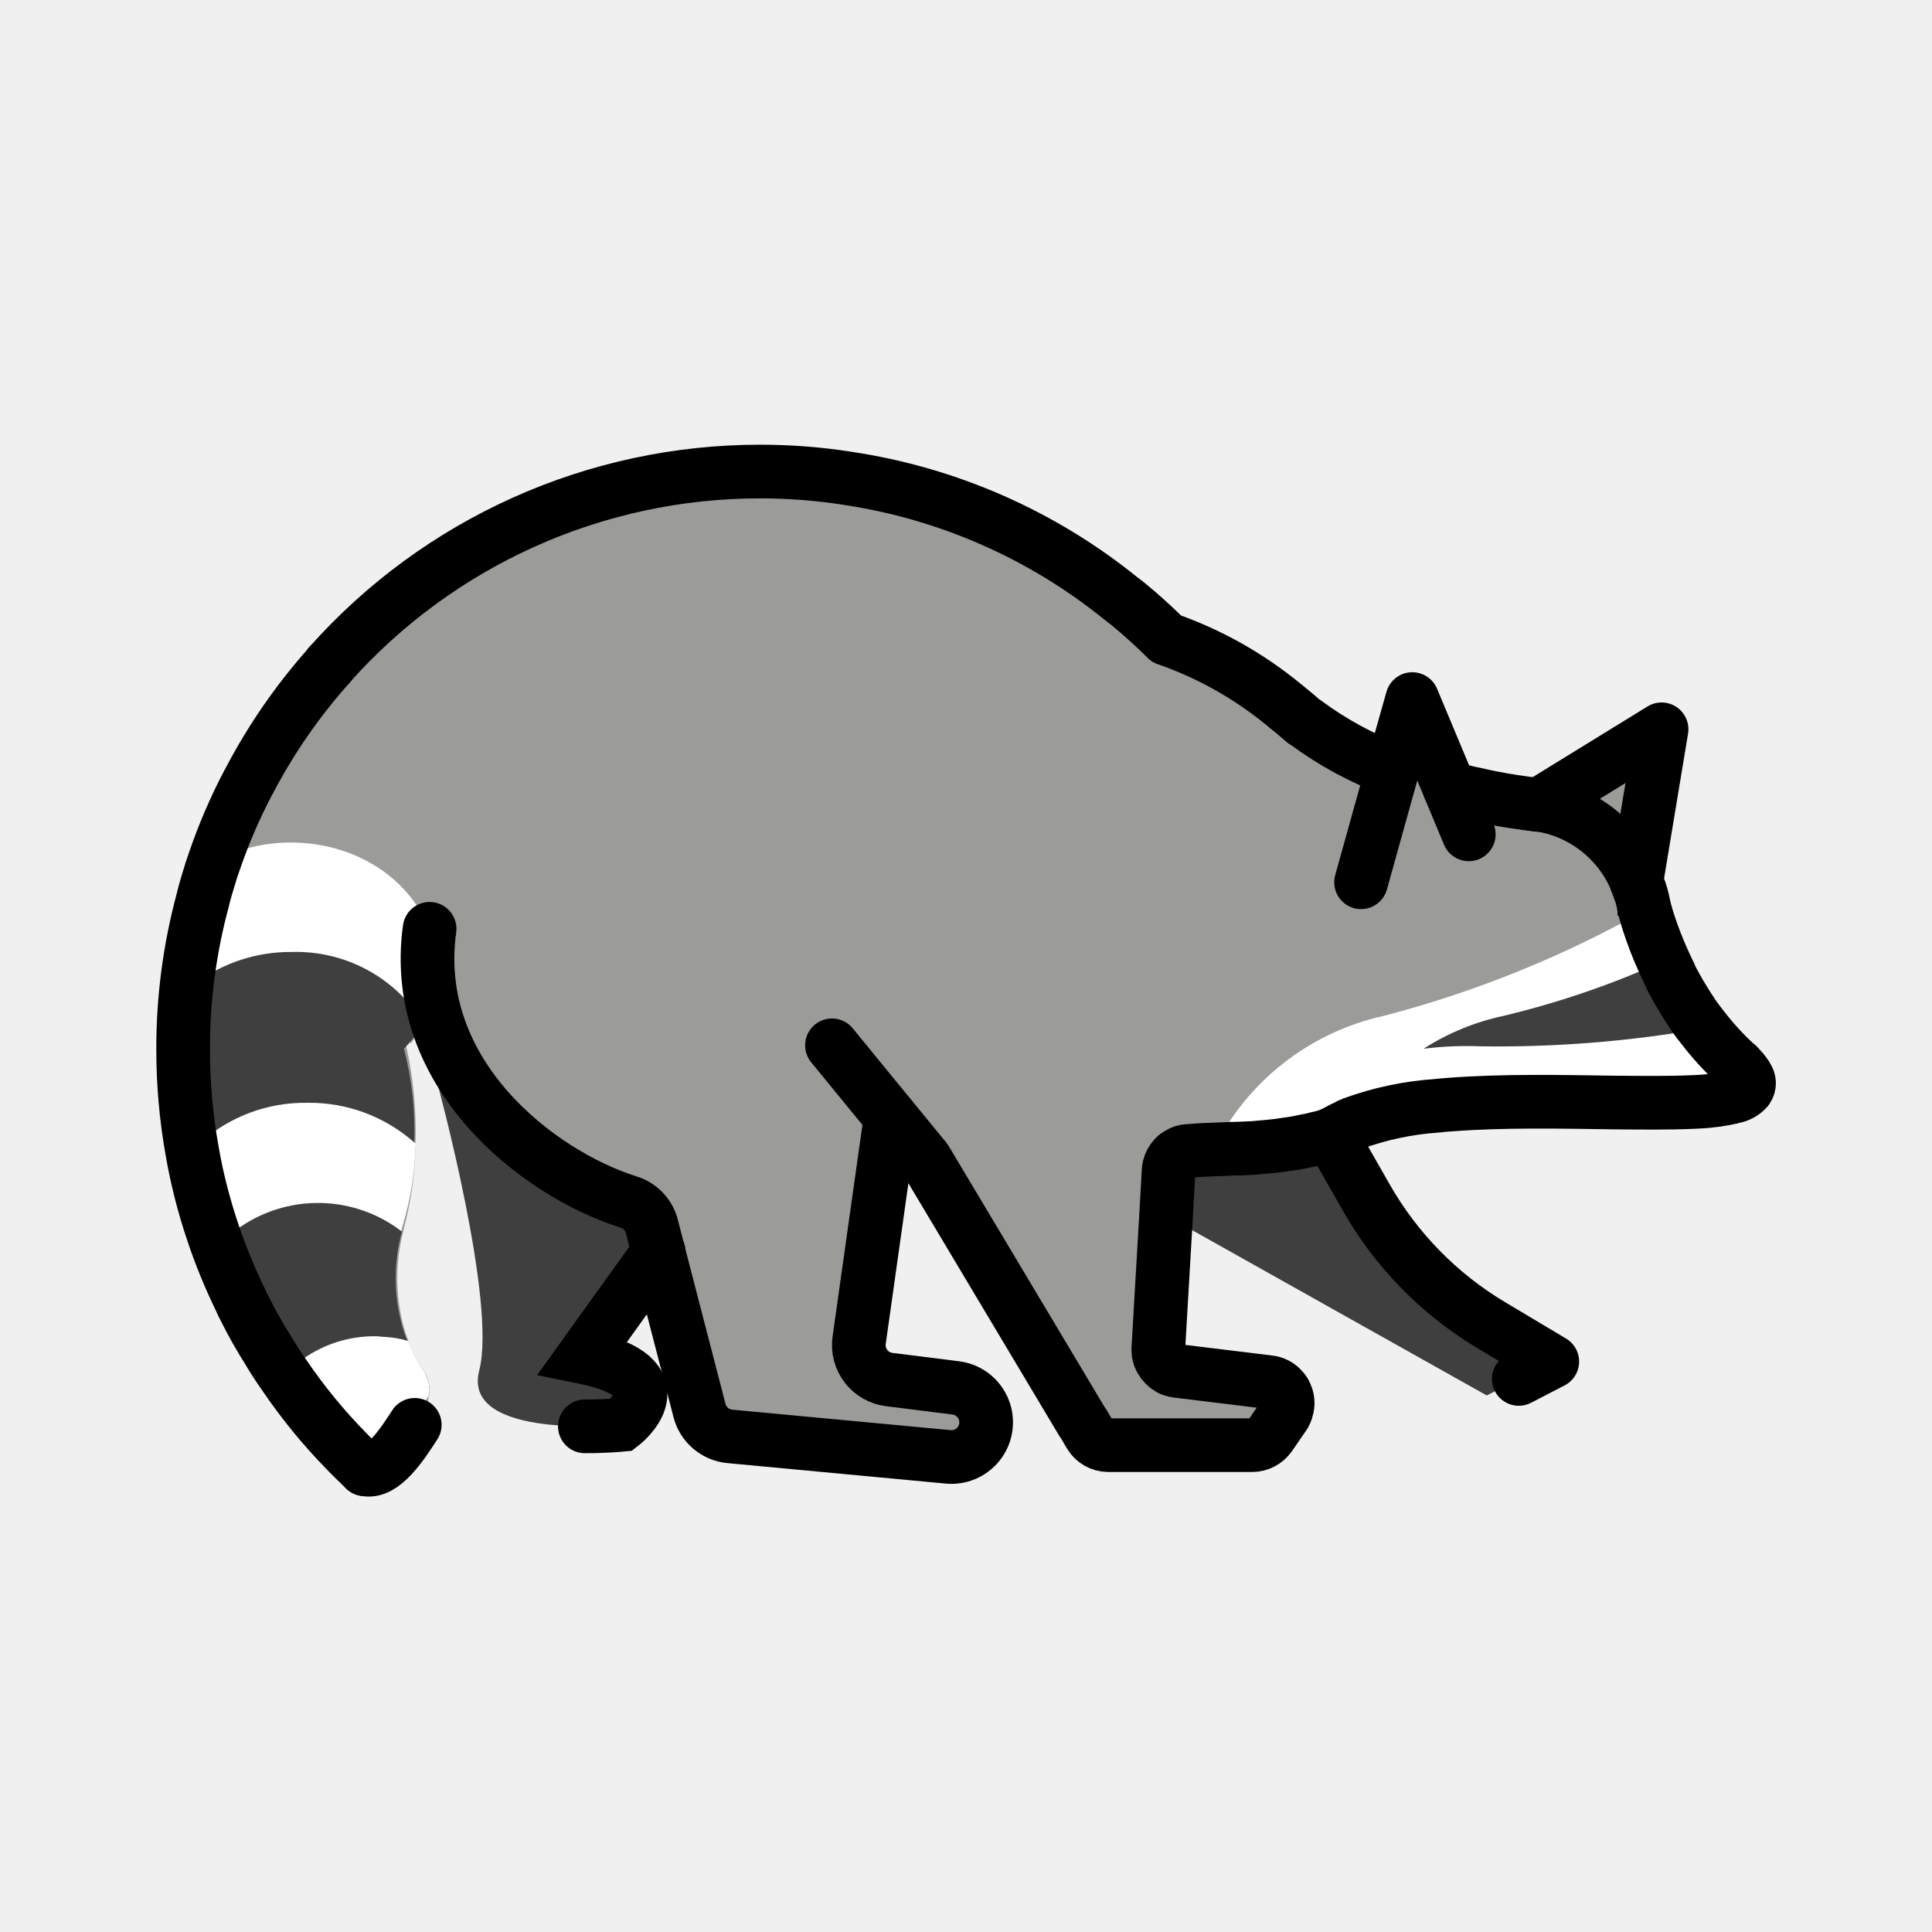
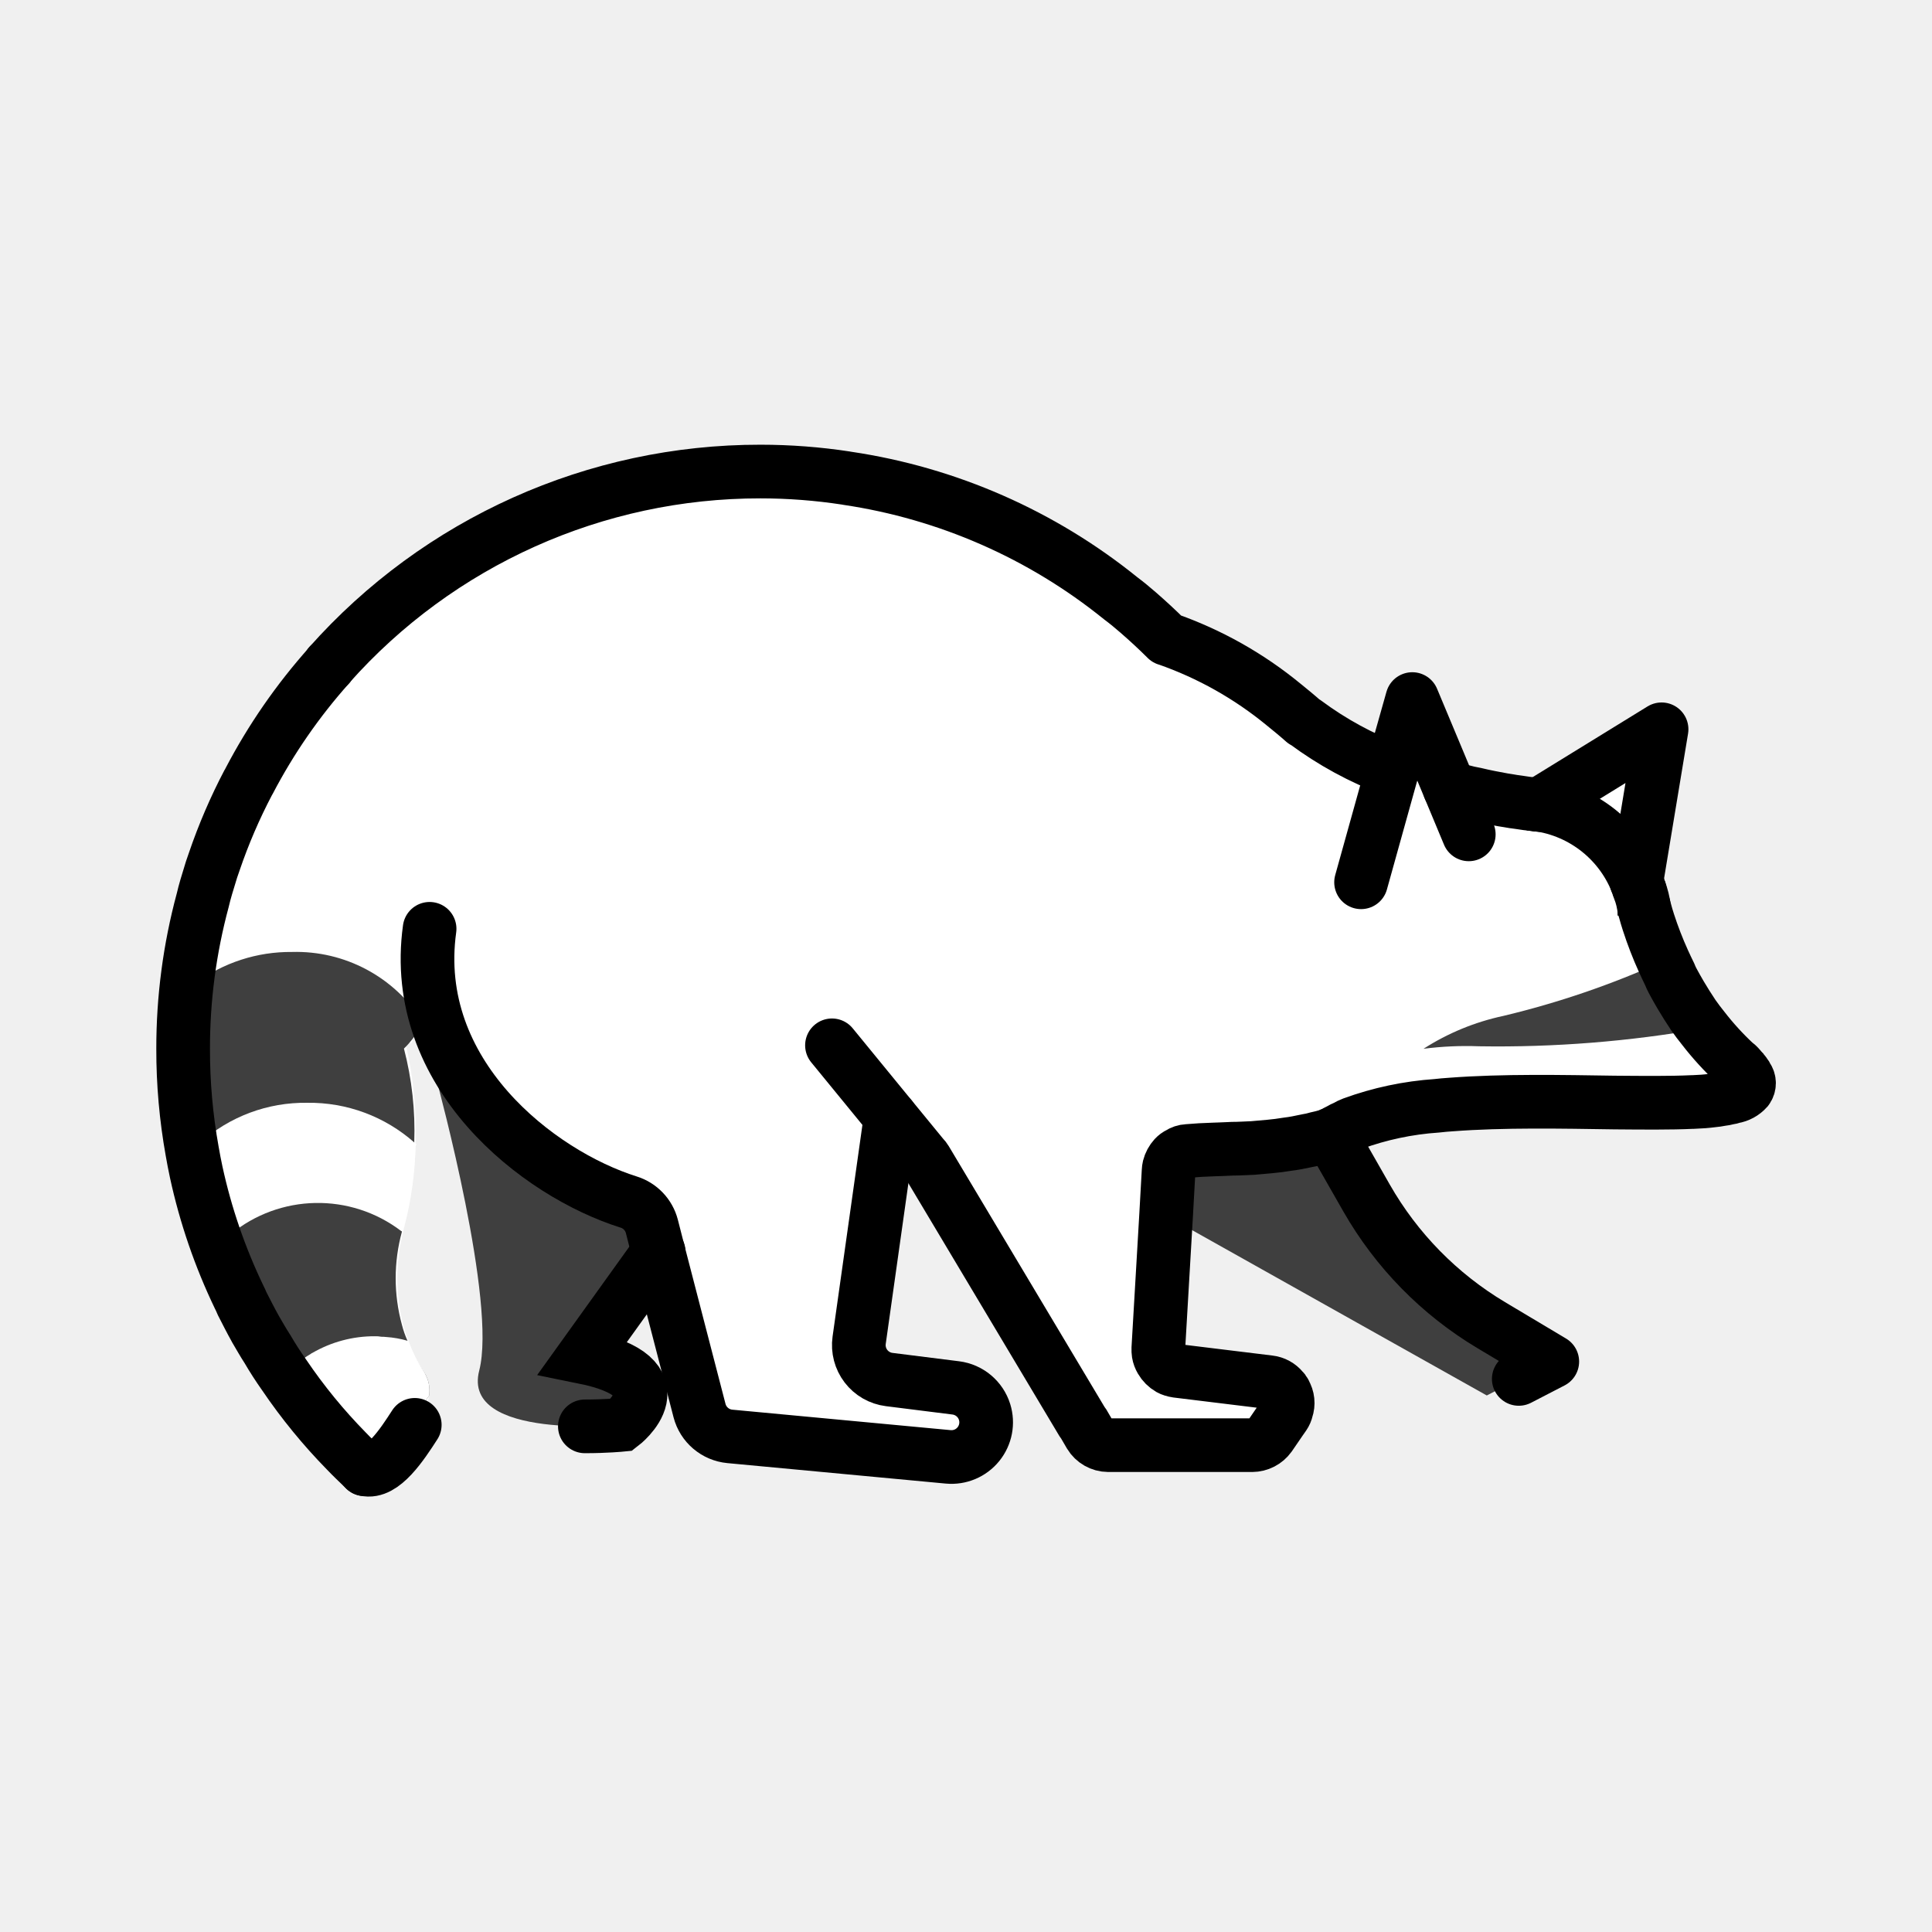
<svg xmlns="http://www.w3.org/2000/svg" viewBox="0 0 72 72" fill="none">
  <g id="color">
-     <path fill="#9b9b9a" d="M51.894,28.685a13.211,13.211,0,0,1-3.246-1.768.071.071,0,0,1-.037-.019.029.029,0,0,0-.019-.009c-.253-.225-.505-.43-.748-.627a17.947,17.947,0,0,0-5.426-3.433,1.897,1.897,0,0,1-.655-.533.13.13,0,0,1-.028-.037C38.872,18.648,30.64,16.777,25.57,17.319a14.122,14.122,0,0,0-1.777.309h-.028c-.449.009-9.345,1.207-14.481,11.478a.206.206,0,0,0-.028.047A27.688,27.688,0,0,0,7.881,32.408l-.196.645c-.047.168-.094.327-.131.496-1.029,4.471.112,11.272,1.955,15.959.009.009.009.009.009.019,1.188,2.984,2.657,5.107,4.041,5.192.823.066,1.628-.617,2.301-2.292a1.402,1.402,0,0,0,.131-.412,1.313,1.313,0,0,0-.206-.926,4.895,4.895,0,0,1-.561-1.113,4.973,4.973,0,0,1-.197-.599,6.988,6.988,0,0,1,0-3.48c.009-.066.028-.131.047-.206a12.905,12.905,0,0,0,.412-2.984.315.315,0,0,0,0-.093,14.445,14.445,0,0,0-.327-3.536c-.084-.384-.159-.636-.178-.72.103.178.215.365.327.533a4.623,4.623,0,0,0,.468-.776,4.664,4.664,0,0,1,.468,2.039v.019a14.104,14.104,0,0,0,7.119,4.621,1.335,1.335,0,0,1,.935.926l.234.945,1.534,5.903a1.297,1.297,0,0,0,1.132.964l8.138.767a1.297,1.297,0,0,0,1.413-1.291,1.41,1.41,0,0,0-.056-.384,1.291,1.291,0,0,0-1.076-.898l-2.479-.318a1.286,1.286,0,0,1-1.123-1.459l1.169-8.316,1.197,1.45a1.032,1.032,0,0,0,.131.168l1.095,1.833,4.715,7.895.066.093a2.094,2.094,0,0,0,1.637.786h3.957a2.095,2.095,0,0,0,1.721-.898l.019-.028.122-.187a.981.981,0,0,0,.066-.103.524.524,0,0,0,.037-.112.739.739,0,0,0-.066-.627v-.009a.321.321,0,0,0-.084-.112.751.751,0,0,0-.496-.271l-3.442-.421a.984.984,0,0,1-.159-.037.579.579,0,0,1-.112-.047.864.864,0,0,1-.318-.318.589.589,0,0,1-.094-.253.29.29,0,0,1-.009-.094.258.258,0,0,1-.009-.084l.29-4.958.094-1.665a.375.375,0,0,1,.028-.14.864.864,0,0,1,.197-.365.581.581,0,0,1,.178-.131.607.607,0,0,1,.309-.103c.327-.028.655-.047.973-.056.084,0,.168-.009.253-.009.15-.009.299-.009.449-.019.243,0,.505-.019.767-.028.206-.019.412-.037.627-.056s.43-.047.655-.084c.234-.028.477-.075.73-.131a3.05,3.05,0,0,0,.374-.084c.131-.028.271-.066.412-.103a.388.388,0,0,0,.093-.037.343.343,0,0,0,.103-.047,2.436,2.436,0,0,1,.225-.122,3.04,3.04,0,0,1,.496-.243,11.381,11.381,0,0,1,3.134-.664c.178-.019.346-.037.524-.047,1.964-.15,4.163-.103,6.09-.075,1.085.009,2.086.019,2.9-.019h.037c.262-.009.505-.028.72-.056a3.048,3.048,0,0,0,.328-.047,1.75,1.75,0,0,0,.253-.047,1.016,1.016,0,0,0,.197-.047.886.886,0,0,0,.514-.281.409.409,0,0,0,0-.449.56.56,0,0,0-.084-.14l-.009-.009a.568.568,0,0,0-.122-.14,2.541,2.541,0,0,0-.225-.225c-.112-.103-.225-.215-.327-.318a2.474,2.474,0,0,1-.309-.318c-.196-.215-.374-.44-.552-.664-.131-.159-.253-.327-.374-.496q-.253-.379-.477-.758a5.097,5.097,0,0,1-.299-.533,2.406,2.406,0,0,1-.103-.225c-.084-.168-.159-.337-.234-.496-.084-.178-.15-.346-.225-.514-.131-.327-.243-.636-.337-.935-.047-.15-.094-.299-.131-.44-.009-.019-.009-.028-.019-.047v-.009a.333.333,0,0,0-.019-.093l-.15-.589c0-.009-.009-.028-.009-.037V33.147a1.848,1.848,0,0,0-.112-.29v-.028c-.037-.075-.066-.14-.103-.215a2.111,2.111,0,0,0-.103-.206,1.059,1.059,0,0,0-.112-.197,2.237,2.237,0,0,0-.122-.196,1.873,1.873,0,0,0-.122-.168,4.633,4.633,0,0,0-.337-.412c-.019-.019-.028-.037-.047-.047-.075-.075-.14-.15-.215-.215,1.076.728,2.099-1.517.954-2.32-.849-.682-2.168,1.327-1.515,1.89-.009-.019-.019-.028-.037-.028a2.228,2.228,0,0,0-.197-.122c-.019-.019-.037-.037-.056-.028a2.097,2.097,0,0,0-.374-.206,5.101,5.101,0,0,0-.524-.206.056.056,0,0,1-.037-.009,4.155,4.155,0,0,0-.589-.14.806.806,0,0,1-.103-.009c-.075-.009-.178-.019-.318-.037-.084-.009-.178-.019-.281-.037s-.206-.028-.327-.047h-.009c-.122-.019-.262-.047-.402-.066-.309-.056-.664-.122-1.048-.215a4.572,4.572,0,0,1-.458-.103c-.159-.037-.327-.075-.486-.122l-1.385-3.316Z" />
+     <path fill="#fff" d="M51.894,28.685a13.211,13.211,0,0,1-3.246-1.768.071.071,0,0,1-.037-.019.029.029,0,0,0-.019-.009c-.253-.225-.505-.43-.748-.627a17.947,17.947,0,0,0-5.426-3.433,1.897,1.897,0,0,1-.655-.533.13.13,0,0,1-.028-.037C38.872,18.648,30.64,16.777,25.57,17.319a14.122,14.122,0,0,0-1.777.309h-.028c-.449.009-9.345,1.207-14.481,11.478a.206.206,0,0,0-.028.047A27.688,27.688,0,0,0,7.881,32.408l-.196.645c-.047.168-.094.327-.131.496-1.029,4.471.112,11.272,1.955,15.959.009.009.009.009.009.019,1.188,2.984,2.657,5.107,4.041,5.192.823.066,1.628-.617,2.301-2.292a1.402,1.402,0,0,0,.131-.412,1.313,1.313,0,0,0-.206-.926,4.895,4.895,0,0,1-.561-1.113,4.973,4.973,0,0,1-.197-.599,6.988,6.988,0,0,1,0-3.48c.009-.066.028-.131.047-.206a12.905,12.905,0,0,0,.412-2.984.315.315,0,0,0,0-.093,14.445,14.445,0,0,0-.327-3.536c-.084-.384-.159-.636-.178-.72.103.178.215.365.327.533a4.623,4.623,0,0,0,.468-.776,4.664,4.664,0,0,1,.468,2.039v.019a14.104,14.104,0,0,0,7.119,4.621,1.335,1.335,0,0,1,.935.926l.234.945,1.534,5.903a1.297,1.297,0,0,0,1.132.964l8.138.767a1.297,1.297,0,0,0,1.413-1.291,1.41,1.41,0,0,0-.056-.384,1.291,1.291,0,0,0-1.076-.898l-2.479-.318a1.286,1.286,0,0,1-1.123-1.459l1.169-8.316,1.197,1.45a1.032,1.032,0,0,0,.131.168l1.095,1.833,4.715,7.895.066.093a2.094,2.094,0,0,0,1.637.786h3.957a2.095,2.095,0,0,0,1.721-.898l.019-.028.122-.187a.981.981,0,0,0,.066-.103.524.524,0,0,0,.037-.112.739.739,0,0,0-.066-.627v-.009a.321.321,0,0,0-.084-.112.751.751,0,0,0-.496-.271l-3.442-.421a.984.984,0,0,1-.159-.037.579.579,0,0,1-.112-.047.864.864,0,0,1-.318-.318.589.589,0,0,1-.094-.253.29.29,0,0,1-.009-.094.258.258,0,0,1-.009-.084l.29-4.958.094-1.665a.375.375,0,0,1,.028-.14.864.864,0,0,1,.197-.365.581.581,0,0,1,.178-.131.607.607,0,0,1,.309-.103c.327-.028.655-.047.973-.056.084,0,.168-.009.253-.009.15-.009.299-.009.449-.019.243,0,.505-.019.767-.028.206-.019.412-.037.627-.056s.43-.047.655-.084c.234-.028.477-.075.73-.131a3.05,3.05,0,0,0,.374-.084c.131-.028.271-.066.412-.103a.388.388,0,0,0,.093-.037.343.343,0,0,0,.103-.047,2.436,2.436,0,0,1,.225-.122,3.04,3.04,0,0,1,.496-.243,11.381,11.381,0,0,1,3.134-.664c.178-.019.346-.037.524-.047,1.964-.15,4.163-.103,6.09-.075,1.085.009,2.086.019,2.9-.019h.037c.262-.009.505-.028.72-.056a3.048,3.048,0,0,0,.328-.047,1.75,1.75,0,0,0,.253-.047,1.016,1.016,0,0,0,.197-.047.886.886,0,0,0,.514-.281.409.409,0,0,0,0-.449.56.56,0,0,0-.084-.14l-.009-.009a.568.568,0,0,0-.122-.14,2.541,2.541,0,0,0-.225-.225c-.112-.103-.225-.215-.327-.318a2.474,2.474,0,0,1-.309-.318c-.196-.215-.374-.44-.552-.664-.131-.159-.253-.327-.374-.496q-.253-.379-.477-.758a5.097,5.097,0,0,1-.299-.533,2.406,2.406,0,0,1-.103-.225c-.084-.168-.159-.337-.234-.496-.084-.178-.15-.346-.225-.514-.131-.327-.243-.636-.337-.935-.047-.15-.094-.299-.131-.44-.009-.019-.009-.028-.019-.047v-.009a.333.333,0,0,0-.019-.093l-.15-.589c0-.009-.009-.028-.009-.037V33.147a1.848,1.848,0,0,0-.112-.29v-.028c-.037-.075-.066-.14-.103-.215a2.111,2.111,0,0,0-.103-.206,1.059,1.059,0,0,0-.112-.197,2.237,2.237,0,0,0-.122-.196,1.873,1.873,0,0,0-.122-.168,4.633,4.633,0,0,0-.337-.412c-.019-.019-.028-.037-.047-.047-.075-.075-.14-.15-.215-.215,1.076.728,2.099-1.517.954-2.32-.849-.682-2.168,1.327-1.515,1.89-.009-.019-.019-.028-.037-.028a2.228,2.228,0,0,0-.197-.122c-.019-.019-.037-.037-.056-.028a2.097,2.097,0,0,0-.374-.206,5.101,5.101,0,0,0-.524-.206.056.056,0,0,1-.037-.009,4.155,4.155,0,0,0-.589-.14.806.806,0,0,1-.103-.009c-.075-.009-.178-.019-.318-.037-.084-.009-.178-.019-.281-.037s-.206-.028-.327-.047h-.009c-.122-.019-.262-.047-.402-.066-.309-.056-.664-.122-1.048-.215a4.572,4.572,0,0,1-.458-.103c-.159-.037-.327-.075-.486-.122l-1.385-3.316Z" />
    <path fill="#fff" d="M50.403,41.874a5.155,5.155,0,0,0-.72.365.347.347,0,0,1-.103.047.398.398,0,0,1-.094.037,16.889,16.889,0,0,1-4.266.514,9.312,9.312,0,0,1,6.342-4.977,40.695,40.695,0,0,0,9.729-3.929,12.093,12.093,0,0,0,3.377,5.697C67.849,42.482,55.239,39.919,50.403,41.874Z" />
    <path fill="#3f3f3f" d="M63.471,38.328a44.034,44.034,0,0,1-8.344.664,12.49,12.49,0,0,0-2.077.093,8.983,8.983,0,0,1,2.975-1.225,33.044,33.044,0,0,0,5.959-2.039A11.171,11.171,0,0,0,63.471,38.328Z" />
    <path fill="#fff" d="M16.243,36.075a4.217,4.217,0,0,1-.505,1.983l-.028.056a5.013,5.013,0,0,1-.542.776c-.056.066-.112.122-.178.187a5.744,5.744,0,0,1-4.144,1.675,5.853,5.853,0,0,1-3.592-1.188v-.009H7.244c-.009-.197-.019-.393-.009-.58-.019-.814-.009-1.581.047-2.329a25.99,25.99,0,0,1,.402-3.592c.056-.299.112-.589.178-.879.037-.019.075-.047.122-.065a5.978,5.978,0,0,1,2.862-.711C13.839,31.398,16.243,33.493,16.243,36.075Z" />
    <path fill="#3f3f3f" d="M15.439,42.614a.093.093,0,0,1,.047.037c-.009.019-.037.037-.047.056a5.677,5.677,0,0,1-4.556,2.123,5.951,5.951,0,0,1-3.078-.823L7.45,42.614v-.019c-.037-.486-.075-1.001-.122-1.534-.028-.514-.065-1.01-.075-1.497v-.009c-.009-.197-.019-.393-.019-.58-.019-.814-.009-1.581.047-2.329a5.948,5.948,0,0,1,3.601-1.169,5.561,5.561,0,0,1,4.855,2.582.195.195,0,0,1,.037.056,4.449,4.449,0,0,1-.542.776c-.056.066-.112.122-.178.187a12.148,12.148,0,0,1,.384,3.499Z" />
    <path fill="#fff" d="M15.523,42.651c-.009.019-.028.037-.037.056a11.396,11.396,0,0,1-.486,2.984,1.83,1.83,0,0,0-.047.187c-.009.009-.009.009-.009.019a6.049,6.049,0,0,0,0,3.48,5.219,5.219,0,0,1-.73.44c-.009,0-.009.009-.019.009h-.009a6.024,6.024,0,0,1-2.601.627h-.131a4.405,4.405,0,0,1-.496-.028h-.009a5.655,5.655,0,0,1-.982-.15,18.682,18.682,0,0,1-.945-1.693c0-.009-.009-.009-.009-.019a2.393,2.393,0,0,0-.103-.225L7.806,44.008,7.45,42.614v-.019a5.864,5.864,0,0,1,4.004-1.497,5.899,5.899,0,0,1,3.985,1.478c.019.009.028.028.047.037A.073.073,0,0,1,15.523,42.651Z" />
    <path fill="#3f3f3f" d="M15.991,51.631a1.31,1.31,0,0,1,0,.384,4.946,4.946,0,0,1-3.087,2.058,20.305,20.305,0,0,1-2.311-2.825c-.225-.318-.43-.636-.627-.973a18.682,18.682,0,0,1-.945-1.693c0-.009-.009-.009-.009-.019-.149-.767-.29-1.618-.421-2.563a5.121,5.121,0,0,1,6.361-.122c.009,0,.019.009.028.019a6.578,6.578,0,0,0,0,3.48,3.635,3.635,0,0,0,.206.589v.009a4.855,4.855,0,0,0,.589,1.113,1.109,1.109,0,0,1,.103.178A1.185,1.185,0,0,1,15.991,51.631Z" />
    <path fill="#fff" d="M15.991,51.631a1.31,1.31,0,0,1,0,.384,4.946,4.946,0,0,1-3.087,2.058,20.305,20.305,0,0,1-2.311-2.825,4.574,4.574,0,0,1,.992-.795c.009-.009.028-.019.037-.028h.009a4.602,4.602,0,0,1,2.339-.627,1.068,1.068,0,0,1,.243.019,1.012,1.012,0,0,1,.168.009h.009a3.713,3.713,0,0,1,.795.14c.009,0,.028.009.037.009a4.899,4.899,0,0,0,.561,1.113,1.073,1.073,0,0,1,.094.178A1.185,1.185,0,0,1,15.991,51.631Z" />
    <path fill="#3f3f3f" d="M24.538,46.663l-2.806,3.91c3.751.758,1.431,2.526,1.431,2.526s-5.978.589-5.304-2.021c.655-2.535-1.497-10.477-1.609-10.907A14.051,14.051,0,0,0,24.108,44.98Z" />
    <path fill="#3f3f3f" d="M57.849,50.742l-2.441,1.263-11.955-6.707.093-1.665a.783.783,0,0,1,.702-.739,23.785,23.785,0,0,0,5.238-.571.398.398,0,0,0,.094-.037l3.05,5.341Z" />
  </g>
  <g id="line">
    <path fill="none" stroke="#000" stroke-linecap="round" stroke-linejoin="round" stroke-width="2" d="M13.596,54.756h.009c.664.168,1.375-.917,1.852-1.656" />
    <line x1="12.268" x2="12.268" y1="24.794" y2="24.784" fill="none" stroke="#000" stroke-linecap="round" stroke-linejoin="round" stroke-width="2" />
    <path fill="none" stroke="#000" stroke-miterlimit="10" stroke-width="2" d="M61.108,33.194c0-.019-.009-.028-.009-.047a1.085,1.085,0,0,1-.037-.168" />
    <path fill="none" stroke="#000" stroke-miterlimit="10" stroke-width="2" d="M57.029,29.957c.271.037.421.047.421.047a4.659,4.659,0,0,1,3.648,3.143v.009a3.129,3.129,0,0,1,.178.72v.009" />
    <polyline fill="none" stroke="#000" stroke-linecap="round" stroke-linejoin="round" stroke-width="2" points="57.347 29.995 61.922 27.179 60.986 32.829 60.986 32.838 60.986 32.857" />
    <polyline fill="none" stroke="#000" stroke-linecap="round" stroke-linejoin="round" stroke-width="2" points="50.723 32.88 52.117 27.876 52.632 26.052 53.614 28.4 54.737 31.094" />
    <path fill="none" stroke="#000" stroke-linecap="round" stroke-linejoin="round" stroke-width="2" d="M49.58,42.285l1.347,2.36a13.064,13.064,0,0,0,4.65,4.741l2.272,1.356L56.6,51.388" />
    <path fill="none" stroke="#000" stroke-linecap="round" stroke-linejoin="round" stroke-width="2" d="M16.01,34.614c-.75,5.408,4.045,9.122,7.416,10.182a1.287,1.287,0,0,1,.868.911l.244.956,1.531,5.904A1.293,1.293,0,0,0,27.2,53.53l8.138.763a1.293,1.293,0,0,0,1.355-1.671h0A1.293,1.293,0,0,0,35.62,51.723l-2.483-.312a1.293,1.293,0,0,1-1.119-1.463l1.173-8.317" />
    <path fill="none" stroke="#000" stroke-linecap="round" stroke-miterlimit="10" stroke-width="2" d="M21.796,53.156c.782.001,1.367-.057,1.367-.057s2.32-1.768-1.431-2.526l2.806-3.91.009-.009" />
    <path fill="none" stroke="#000" stroke-linecap="round" stroke-miterlimit="10" stroke-width="2" d="M31.005,38.956l2.189,2.675,1.188,1.45.065.075c.019.028.047.066.066.094l1.095,1.833,4.715,7.895.066.093.234.402a.797.797,0,0,0,.673.384h5.369a.815.815,0,0,0,.655-.337l.384-.561.019-.028.131-.187a.63.63,0,0,0,.093-.215.739.739,0,0,0-.066-.627s.009,0,0-.009a.321.321,0,0,0-.084-.112.751.751,0,0,0-.496-.271l-3.442-.421a.984.984,0,0,1-.159-.037.579.579,0,0,1-.112-.047.864.864,0,0,1-.318-.318.742.742,0,0,1-.094-.253,1.081,1.081,0,0,1-.009-.178l.29-4.958.093-1.665a.725.725,0,0,1,.019-.14.864.864,0,0,1,.197-.365.581.581,0,0,1,.178-.131.607.607,0,0,1,.309-.103c.327-.028.655-.047.973-.056.084,0,.168-.009.253-.009.15-.009.299-.009.449-.019.243,0,.505-.019.767-.028.206-.019.412-.037.627-.056s.43-.047.655-.084c.234-.028.477-.075.73-.131a3.05,3.05,0,0,0,.374-.084c.131-.028.271-.066.412-.103a.388.388,0,0,0,.093-.037.343.343,0,0,0,.103-.047,2.436,2.436,0,0,1,.225-.122,1.965,1.965,0,0,1,.243-.122,1.58,1.58,0,0,1,.253-.122,11.381,11.381,0,0,1,3.134-.664c.178-.019.346-.037.524-.047,1.964-.15,4.163-.103,6.09-.075,1.085.009,2.086.019,2.9-.019h.037c.262-.009.505-.028.72-.056a3.048,3.048,0,0,0,.328-.047,1.75,1.75,0,0,0,.253-.047,1.016,1.016,0,0,0,.197-.047.886.886,0,0,0,.514-.281.377.377,0,0,0,0-.449.56.56,0,0,0-.084-.14l-.009-.009a.568.568,0,0,0-.122-.14,1.21,1.21,0,0,0-.215-.225h-.009a10.915,10.915,0,0,1-1.188-1.3c-.131-.159-.253-.327-.374-.496q-.253-.379-.477-.758c-.103-.178-.206-.355-.299-.533a2.406,2.406,0,0,1-.103-.225c-.084-.168-.159-.337-.234-.496a13.816,13.816,0,0,1-.561-1.45c-.047-.15-.094-.299-.131-.44-.009-.019-.009-.037-.019-.056,0-.019-.009-.037-.009-.056" />
    <path fill="none" stroke="#000" stroke-linecap="round" stroke-linejoin="round" stroke-width="2" d="M57.45,30.004a.806.806,0,0,1-.103-.009c-.075-.009-.178-.019-.318-.037-.084-.009-.178-.019-.281-.037s-.206-.028-.327-.047h-.009c-.122-.019-.262-.047-.402-.066-.309-.056-.664-.122-1.048-.215a4.572,4.572,0,0,1-.458-.103c-.159-.037-.327-.075-.486-.122" />
    <path fill="none" stroke="#000" stroke-linecap="round" stroke-linejoin="round" stroke-width="2" d="M51.894,28.685a13.211,13.211,0,0,1-3.246-1.768.071.071,0,0,1-.037-.019.029.029,0,0,0-.019-.009c-.253-.225-.505-.43-.748-.627a14.227,14.227,0,0,0-4.359-2.451h-.009c-.337-.337-.692-.664-1.057-.982-.215-.187-.43-.365-.655-.533a21.14,21.14,0,0,0-10.187-4.471c-.019,0-.028-.009-.047-.009a21.076,21.076,0,0,0-3.19-.243,21.46,21.46,0,0,0-16.071,7.212v.009a21.221,21.221,0,0,0-2.984,4.312.206.206,0,0,0-.028.047,20.693,20.693,0,0,0-1.272,2.956c-.037.103-.066.197-.103.299l-.196.645c-.047.168-.094.327-.131.496a21.151,21.151,0,0,0-.73,5.538,21.372,21.372,0,0,0,.337,3.817c.047.262.094.524.15.776a21.073,21.073,0,0,0,1.6,4.659,2.394,2.394,0,0,1,.103.225c0,.009.009.009.009.019.159.309.318.627.486.926.009.009.009.009.009.019.15.253.29.505.449.748.196.337.402.655.627.973a20.292,20.292,0,0,0,2.311,2.825c.215.225.43.43.655.645l.037.037h.009" />
  </g>
</svg>
